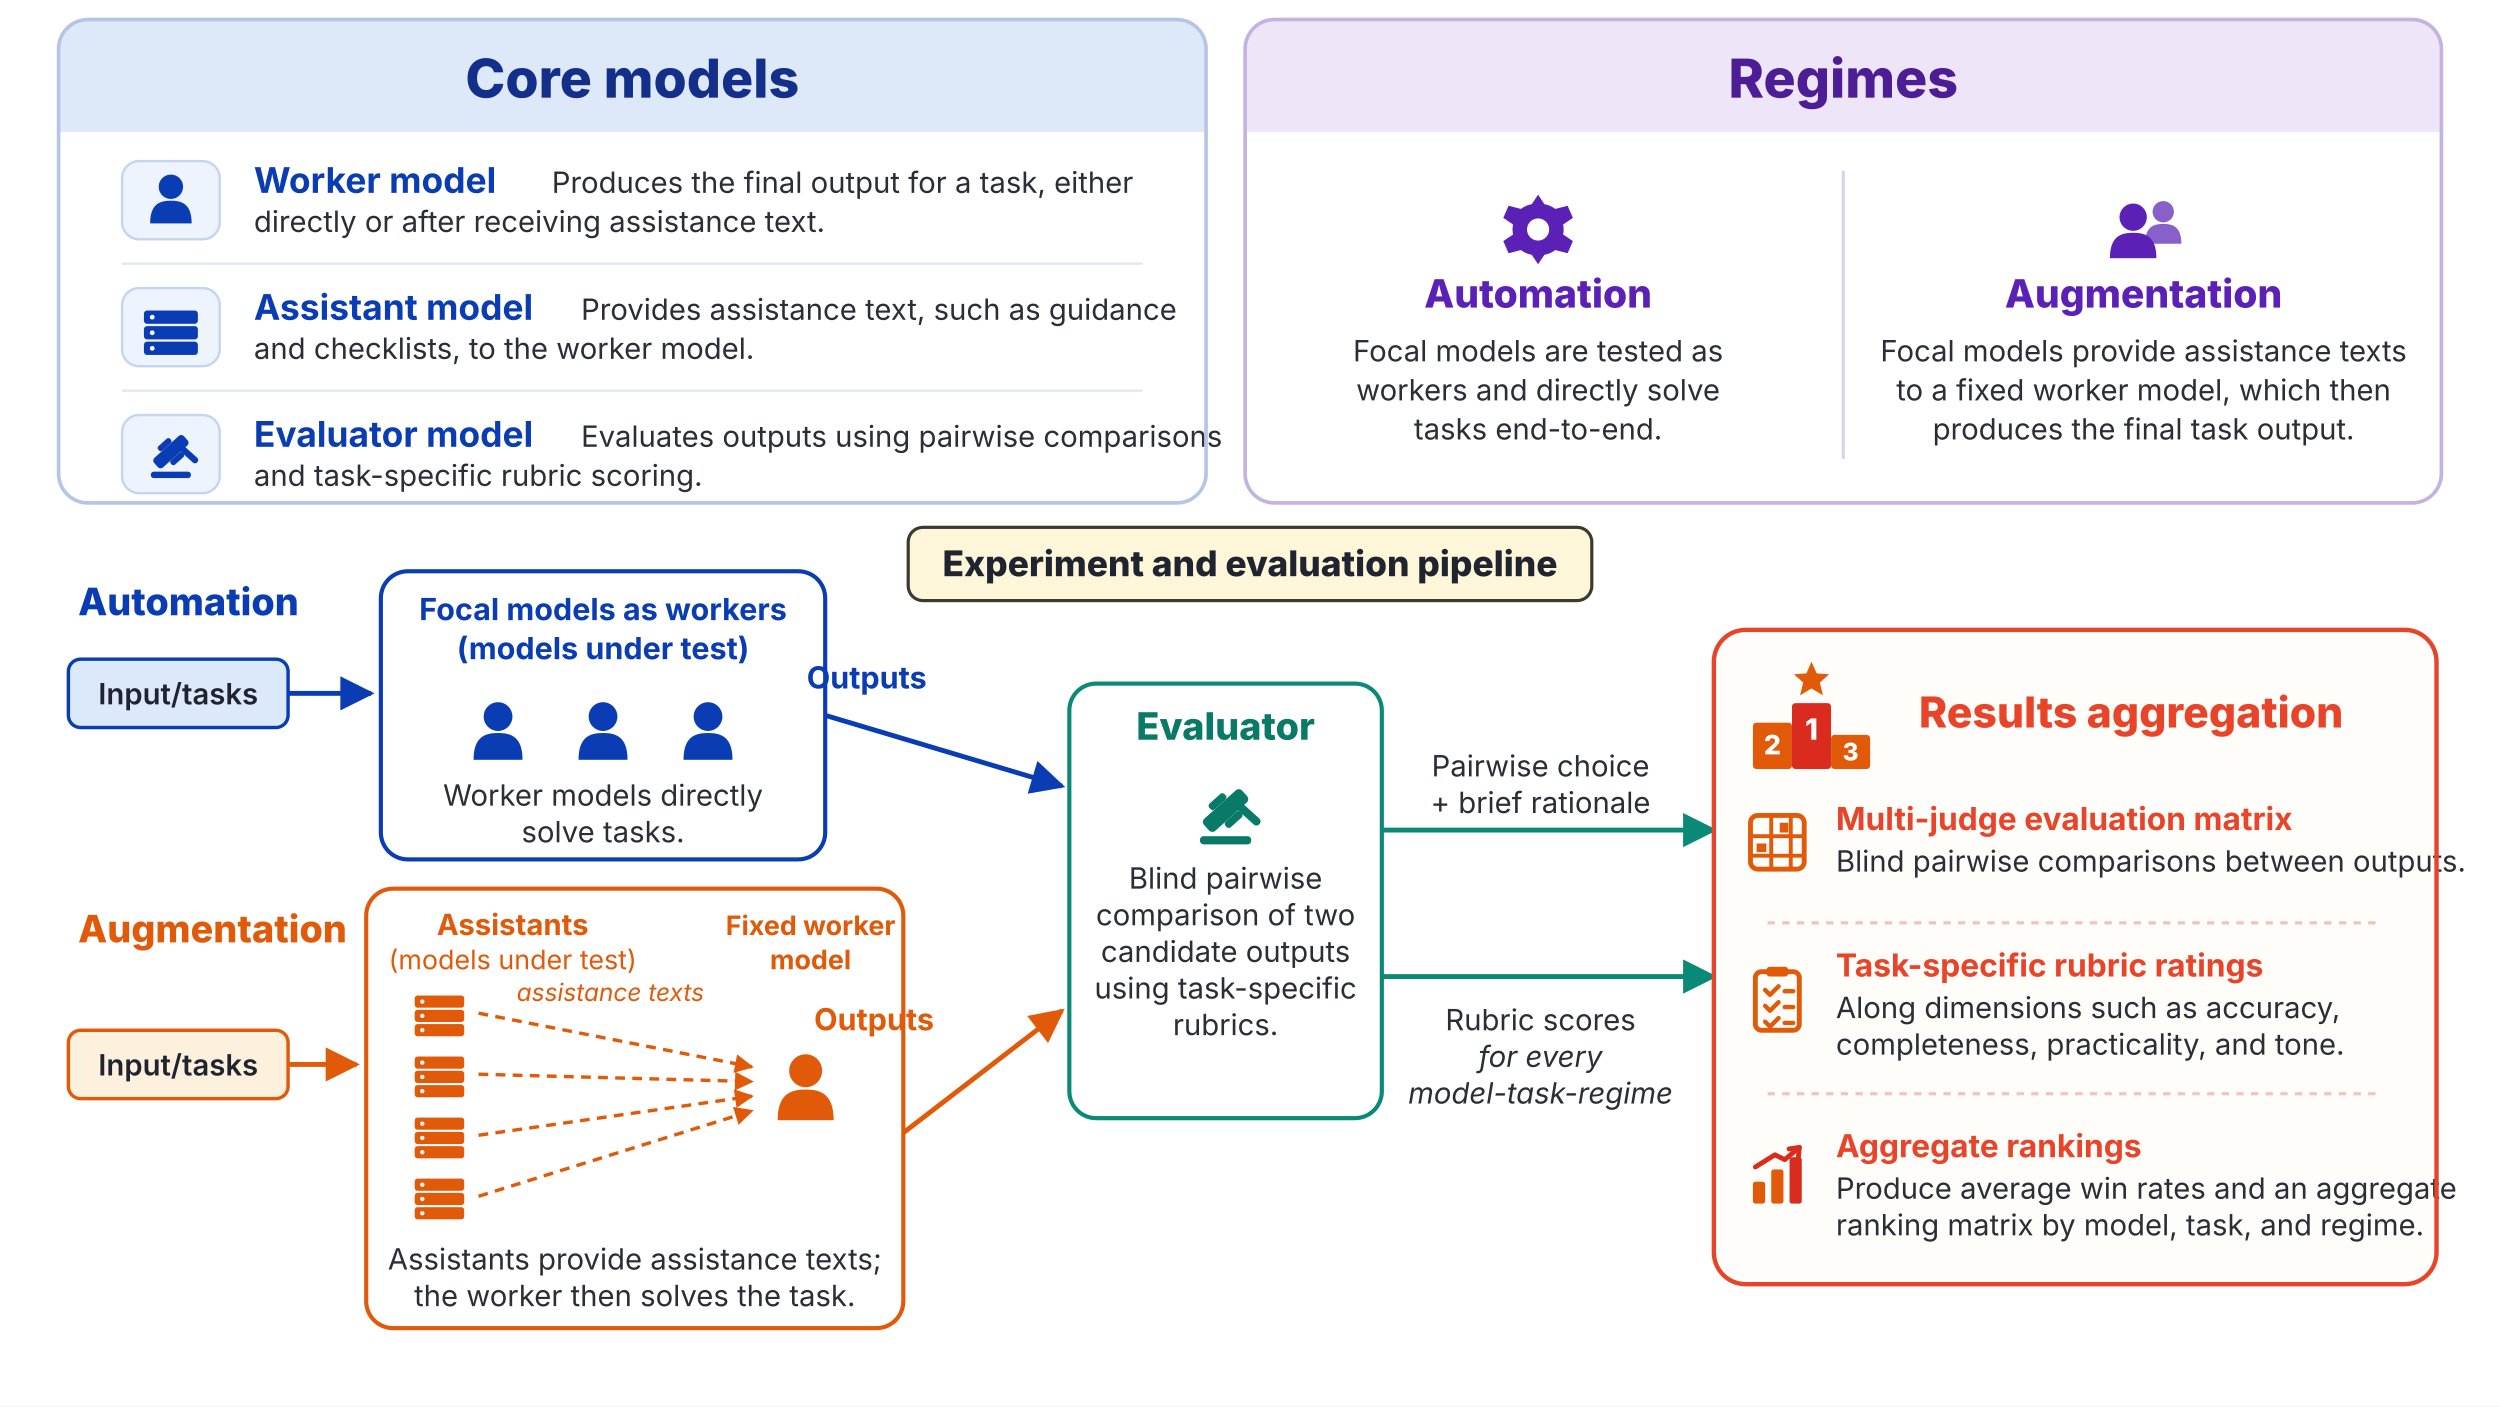
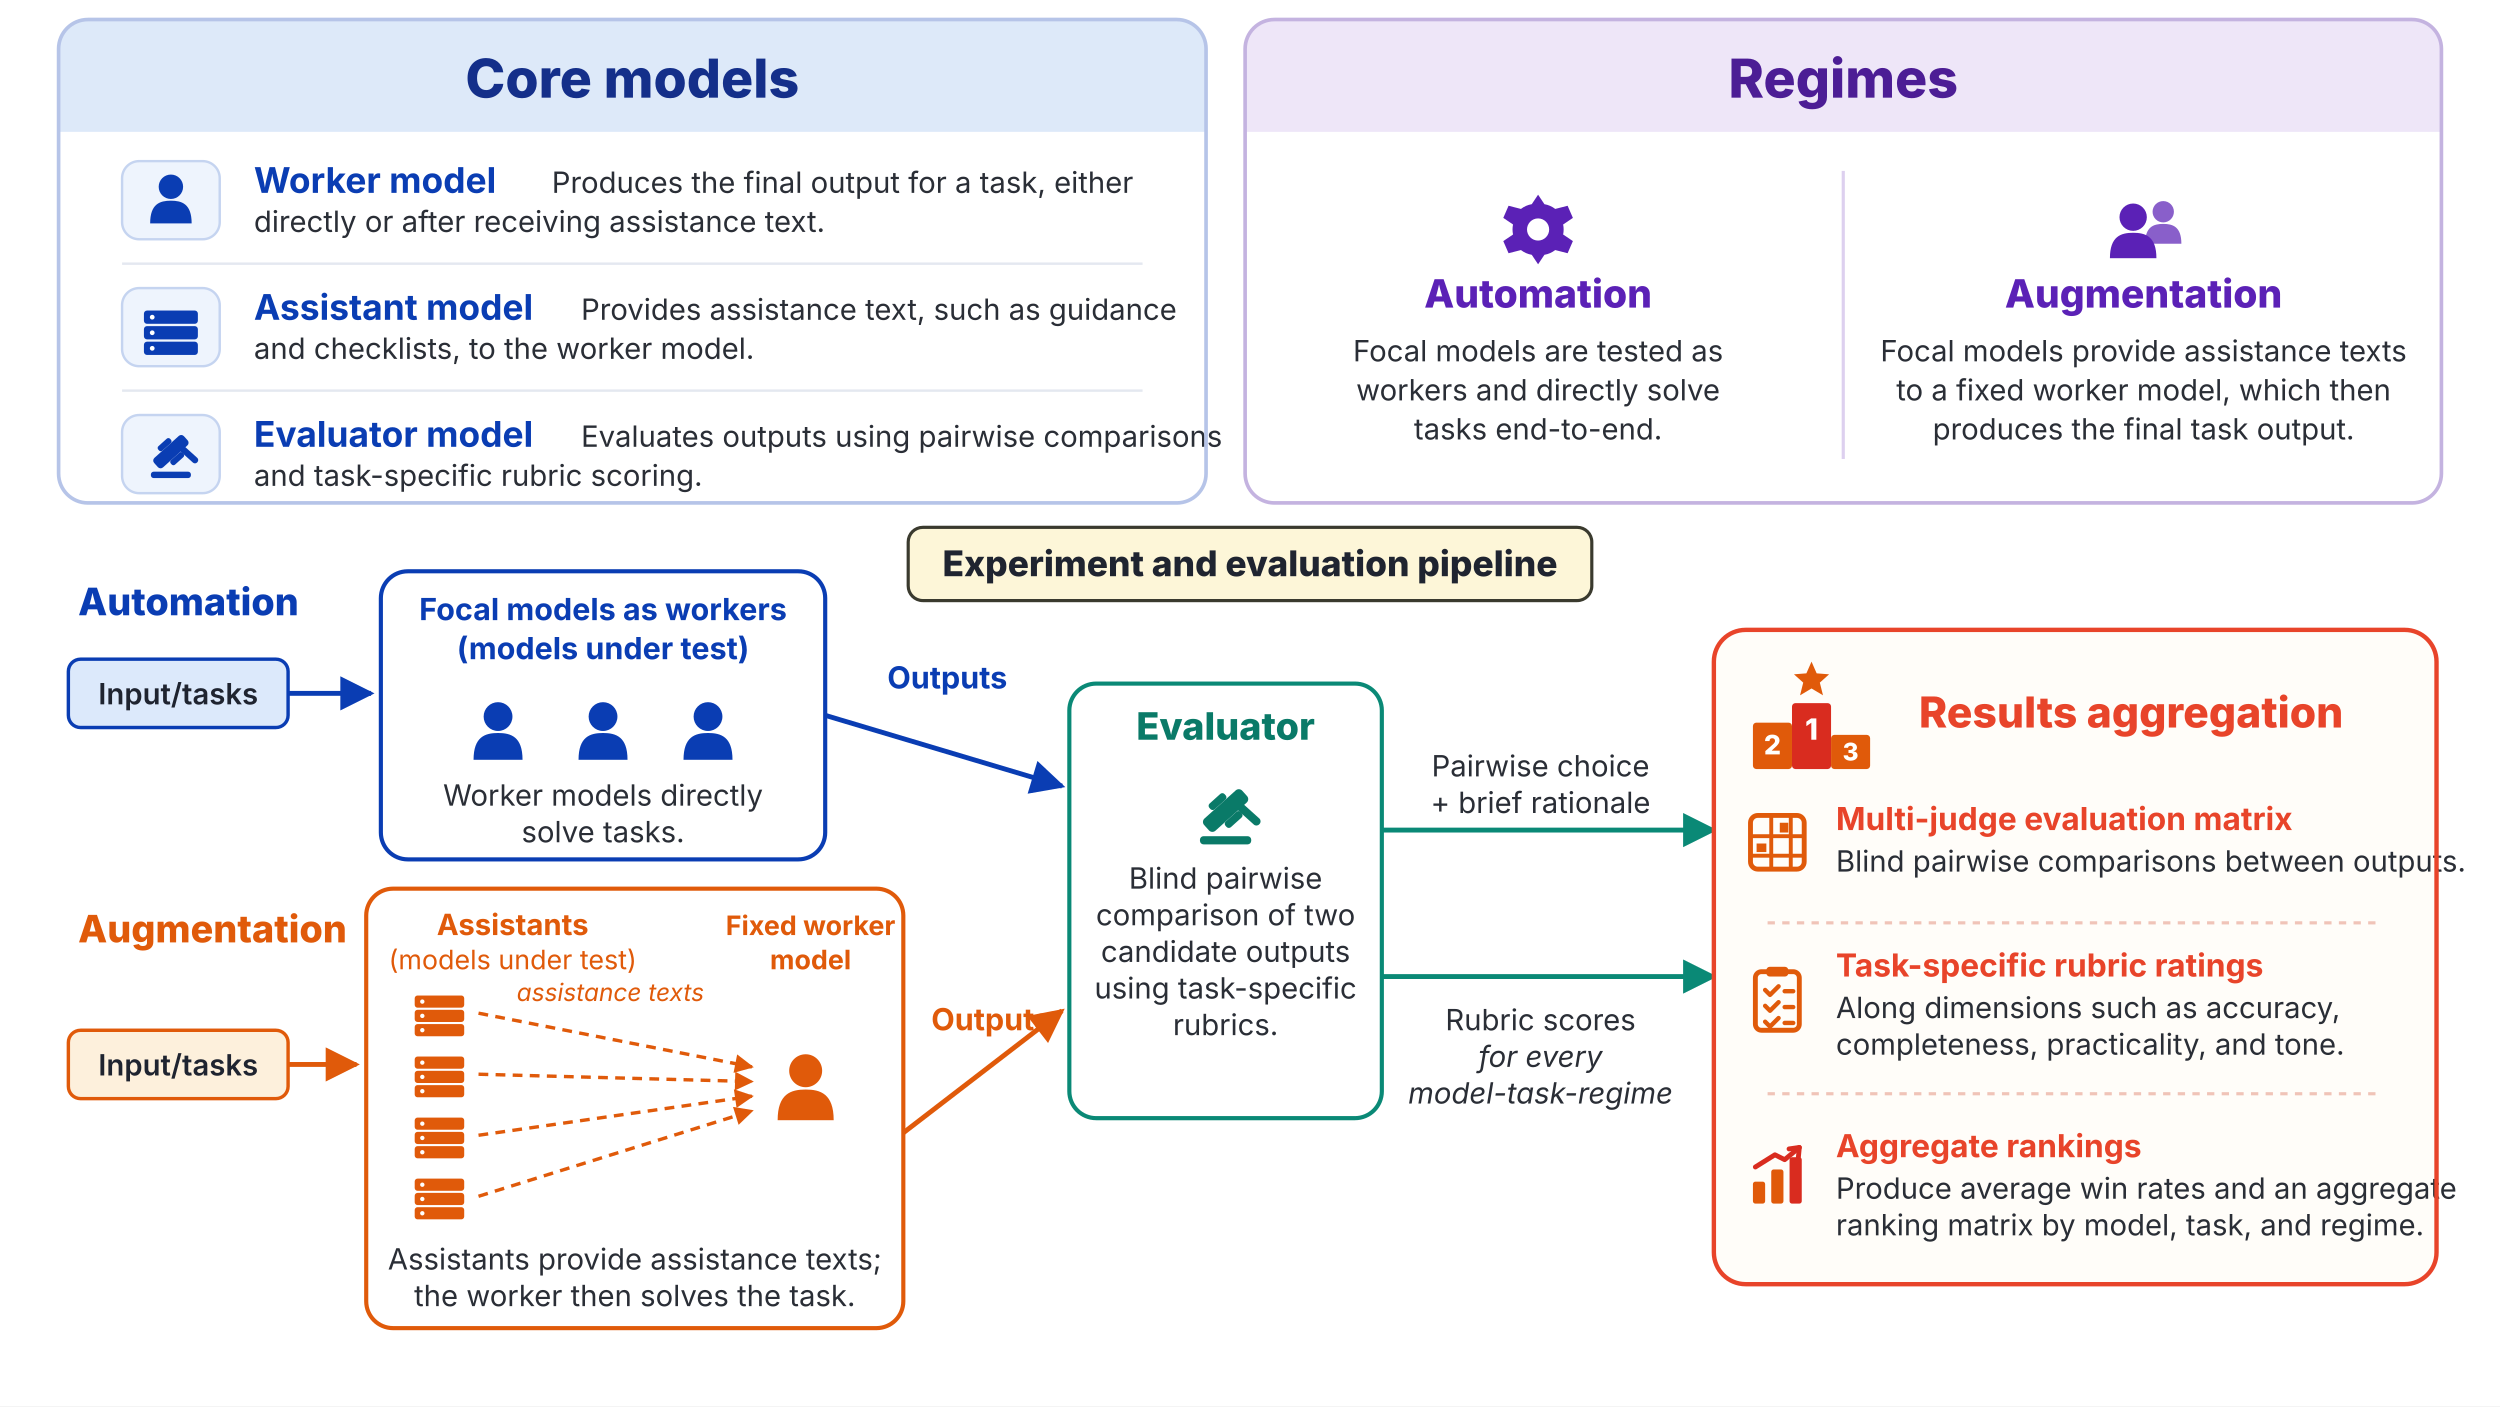
<svg xmlns="http://www.w3.org/2000/svg" viewBox="0 0 1024 576" width="1024" height="576" font-family="Inter, 'Helvetica Neue', Helvetica, Arial, sans-serif" role="img" aria-label="Experiment and evaluation pipeline: core models, regimes, automation and augmentation lanes, evaluator, and results aggregation">
  <defs>
    <marker id="arrBlue" viewBox="0 0 10 10" refX="9" refY="5" markerWidth="7" markerHeight="7" orient="auto-start-reverse">
      <path d="M0 0 L10 5 L0 10 z" fill="#0a3db3" />
    </marker>
    <marker id="arrOrange" viewBox="0 0 10 10" refX="9" refY="5" markerWidth="7" markerHeight="7" orient="auto-start-reverse">
      <path d="M0 0 L10 5 L0 10 z" fill="#e05a0a" />
    </marker>
    <marker id="arrOrangeSm" viewBox="0 0 10 10" refX="9" refY="5" markerWidth="5.5" markerHeight="5.5" orient="auto-start-reverse">
      <path d="M0 0 L10 5 L0 10 z" fill="#e05a0a" />
    </marker>
    <marker id="arrGreen" viewBox="0 0 10 10" refX="9" refY="5" markerWidth="7" markerHeight="7" orient="auto-start-reverse">
      <path d="M0 0 L10 5 L0 10 z" fill="#0a8976" />
    </marker>
    <g id="person">
      <circle cx="0" cy="-5.5" r="5" />
      <path d="M-8.5 9.5 C-8.5 1.5 -4.5 0.2 0 0.2 C4.5 0.2 8.5 1.5 8.5 9.5 Z" />
    </g>
    <g id="server">
      <rect x="-13" y="-8" width="26" height="6.4" rx="1.5" />
      <rect x="-13" y="-0.5" width="26" height="6.4" rx="1.5" />
      <rect x="-13" y="7" width="26" height="6.4" rx="1.5" />
      <circle cx="-9" cy="-4.8" r="1.15" fill="#fff" />
      <circle cx="-9" cy="2.7" r="1.15" fill="#fff" />
      <circle cx="-9" cy="10.2" r="1.15" fill="#fff" />
    </g>
    <g id="gavel">
      <g transform="rotate(-42)">
        <rect x="-10" y="-3.2" width="20" height="6.4" rx="1.8" />
        <rect x="-4" y="-6.2" width="8" height="3" rx="1.2" />
        <rect x="-4" y="3.2" width="8" height="3" rx="1.2" />
      </g>
      <rect x="1" y="-1" width="14" height="3.2" rx="1.5" transform="rotate(42 8 0.6)" />
      <rect x="-10" y="10" width="20" height="3.2" rx="1.4" />
    </g>
    <g id="gear">
      <path d="M0 -13.2 L2.4 -9.6 A9.2 9.2 0 0 1 6.5 -7.8 L11.2 -9 L13.2 -4.4 L9.5 -1.9 A9.4 9.4 0 0 1 9.5 1.9 L13.2 4.4 L11.2 9 L6.5 7.8 A9.2 9.2 0 0 1 2.4 9.6 L0 13.2 L-2.4 9.6 A9.2 9.2 0 0 1 -6.5 7.8 L-11.2 9 L-13.2 4.4 L-9.5 1.9 A9.4 9.4 0 0 1 -9.5 -1.9 L-13.2 -4.4 L-11.2 -9 L-6.5 -7.8 A9.2 9.2 0 0 1 -2.4 -9.6 Z" />
      <circle cx="0" cy="0" r="4.2" fill="#fff" />
    </g>
    <g id="people">
      <g opacity=".72" transform="translate(7.2,-2.2) scale(.78)">
        <circle cx="0" cy="-5.5" r="5" />
        <path d="M-8.5 9.5 C-8.5 1.5 -4.5 0.2 0 0.2 C4.5 0.2 8.5 1.5 8.5 9.5 Z" />
      </g>
      <g transform="translate(-3.8,1)">
        <circle cx="0" cy="-5.5" r="5" />
        <path d="M-8.5 9.5 C-8.5 1.5 -4.5 0.2 0 0.2 C4.5 0.2 8.5 1.5 8.5 9.5 Z" />
      </g>
    </g>
    <g id="podium">
      <path d="M0 -27 L2.1 -22.2 L7.2 -21.8 L3.4 -18.4 L4.7 -13.2 L0 -16 L-4.7 -13.2 L-3.4 -18.4 L-7.2 -21.8 L-2.1 -22.2 Z" fill="#e05a0a" />
      <rect x="-8" y="-10" width="16" height="27" rx="1.4" fill="#d92c1f" />
      <rect x="-24" y="-2" width="16" height="19" rx="1.4" fill="#e05a0a" />
      <rect x="8" y="3" width="16" height="14" rx="1.4" fill="#e05a0a" />
      <text x="0" y="5" text-anchor="middle" font-size="12" font-weight="800" fill="#fff">1</text>
      <text x="-16" y="11" text-anchor="middle" font-size="11" font-weight="800" fill="#fff">2</text>
      <text x="16" y="13.5" text-anchor="middle" font-size="10" font-weight="800" fill="#fff">3</text>
    </g>
    <g id="iconMatrix">
      <rect x="-11" y="-11" width="22" height="22" rx="3" fill="none" stroke="#e05a0a" stroke-width="2" />
      <line x1="-11" y1="-2.5" x2="11" y2="-2.5" stroke="#e05a0a" stroke-width="1.6" />
      <line x1="-11" y1="5.5" x2="11" y2="5.5" stroke="#e05a0a" stroke-width="1.6" />
      <line x1="-2.5" y1="-11" x2="-2.5" y2="11" stroke="#e05a0a" stroke-width="1.6" />
      <line x1="5.5" y1="-11" x2="5.5" y2="11" stroke="#e05a0a" stroke-width="1.6" />
      <rect x="-8.5" y="0.5" width="4" height="3.5" fill="#e05a0a" />
      <rect x="1" y="-8" width="3.5" height="4" fill="#e05a0a" />
    </g>
    <g id="iconChecklist">
      <rect x="-9" y="-12" width="18" height="24" rx="2.5" fill="none" stroke="#e05a0a" stroke-width="2" />
      <rect x="-4.5" y="-14" width="9" height="4" rx="1.4" fill="#e05a0a" />
      <path d="M-5 -4.5 L-3 -2.5 L0.5 -6" fill="none" stroke="#e05a0a" stroke-width="1.8" stroke-linecap="round" stroke-linejoin="round" />
      <line x1="3" y1="-4" x2="6.5" y2="-4" stroke="#e05a0a" stroke-width="1.8" stroke-linecap="round" />
      <path d="M-5 2 L-3 4 L0.5 0.5" fill="none" stroke="#e05a0a" stroke-width="1.8" stroke-linecap="round" stroke-linejoin="round" />
      <line x1="3" y1="2.5" x2="6.5" y2="2.5" stroke="#e05a0a" stroke-width="1.8" stroke-linecap="round" />
      <path d="M-5 8.5 L-3 10.5 L0.5 7" fill="none" stroke="#e05a0a" stroke-width="1.8" stroke-linecap="round" stroke-linejoin="round" />
      <line x1="3" y1="9" x2="6.5" y2="9" stroke="#e05a0a" stroke-width="1.8" stroke-linecap="round" />
    </g>
    <g id="iconChart">
      <rect x="-10" y="2" width="5" height="9" rx="1" fill="#e05a0a" />
      <rect x="-2.5" y="-3" width="5" height="14" rx="1" fill="#e05a0a" />
      <rect x="5" y="-8" width="5" height="19" rx="1" fill="#d92c1f" />
      <path d="M-9 -4 L-1 -9 L3 -7 L9 -12" fill="none" stroke="#d92c1f" stroke-width="2" stroke-linecap="round" stroke-linejoin="round" />
      <path d="M9 -12 l-4.2 .6 M9 -12 l-.4 4.2" fill="none" stroke="#d92c1f" stroke-width="2" stroke-linecap="round" />
    </g>
    <clipPath id="clipCoreModels">
      <rect x="24" y="8" width="470" height="198" rx="12" />
    </clipPath>
    <clipPath id="clipRegimes">
      <rect x="510" y="8" width="490" height="198" rx="12" />
    </clipPath>
  </defs>
  <rect x="0" y="0" width="1024" height="576" fill="#ffffff" />
  <g>
    <g clip-path="url(#clipCoreModels)">
      <rect x="24" y="8" width="470" height="198" fill="#ffffff" />
      <rect x="24" y="8" width="470" height="46" fill="#dde9f9" />
    </g>
    <text x="259" y="40" text-anchor="middle" font-size="22" font-weight="800" fill="#142f8a">Core models</text>
    <rect x="50" y="66" width="40" height="32" rx="7" fill="#eef4fd" stroke="#c5d4f0" stroke-width="1" />
    <use href="#person" transform="translate(70,82) scale(1)" fill="#0a3db3" />
    <text x="104" y="79" font-size="14.5" font-weight="700" fill="#0a3db3">Worker model</text>
    <text x="226" y="79" font-size="12" fill="#2a2e36">Produces the final output for a task, either</text>
    <text x="104" y="95" font-size="12" fill="#2a2e36">directly or after receiving assistance text.</text>
    <line x1="50" y1="108" x2="468" y2="108" stroke="#e4e8f0" stroke-width="1" />
    <rect x="50" y="118" width="40" height="32" rx="7" fill="#eef4fd" stroke="#c5d4f0" stroke-width="1" />
    <use href="#server" transform="translate(70,134) scale(.85)" fill="#0a3db3" />
    <text x="104" y="131" font-size="14.5" font-weight="700" fill="#0a3db3">Assistant model</text>
    <text x="238" y="131" font-size="12" fill="#2a2e36">Provides assistance text, such as guidance</text>
    <text x="104" y="147" font-size="12" fill="#2a2e36">and checklists, to the worker model.</text>
    <line x1="50" y1="160" x2="468" y2="160" stroke="#e4e8f0" stroke-width="1" />
    <rect x="50" y="170" width="40" height="32" rx="7" fill="#eef4fd" stroke="#c5d4f0" stroke-width="1" />
    <use href="#gavel" transform="translate(70,185) scale(.82)" fill="#0a3db3" />
    <text x="104" y="183" font-size="14.5" font-weight="700" fill="#0a3db3">Evaluator model</text>
    <text x="238" y="183" font-size="12" fill="#2a2e36">Evaluates outputs using pairwise comparisons</text>
    <text x="104" y="199" font-size="12" fill="#2a2e36">and task-specific rubric scoring.</text>
    <rect x="24" y="8" width="470" height="198" rx="12" fill="none" stroke="#b6c4e8" stroke-width="1.5" />
  </g>
  <g>
    <g clip-path="url(#clipRegimes)">
      <rect x="510" y="8" width="490" height="198" fill="#ffffff" />
      <rect x="510" y="8" width="490" height="46" fill="#eee6f8" />
    </g>
    <text x="755" y="40" text-anchor="middle" font-size="22" font-weight="800" fill="#4c1d95">Regimes</text>
    <line x1="755" y1="70" x2="755" y2="188" stroke="#ddd0ef" stroke-width="1.3" />
    <use href="#gear" transform="translate(630,94) scale(1.08)" fill="#5b21b6" />
    <text x="630" y="126" text-anchor="middle" font-size="16" font-weight="800" fill="#5b21b6">Automation</text>
    <text x="630" y="148" text-anchor="middle" font-size="12" fill="#2a2e36">Focal models are tested as</text>
    <text x="630" y="164" text-anchor="middle" font-size="12" fill="#2a2e36">workers and directly solve</text>
    <text x="630" y="180" text-anchor="middle" font-size="12" fill="#2a2e36">tasks end-to-end.</text>
    <use href="#people" transform="translate(878,94) scale(1.12)" fill="#5b21b6" />
    <text x="878" y="126" text-anchor="middle" font-size="16" font-weight="800" fill="#5b21b6">Augmentation</text>
    <text x="878" y="148" text-anchor="middle" font-size="12" fill="#2a2e36">Focal models provide assistance texts</text>
    <text x="878" y="164" text-anchor="middle" font-size="12" fill="#2a2e36">to a fixed worker model, which then</text>
    <text x="878" y="180" text-anchor="middle" font-size="12" fill="#2a2e36">produces the final task output.</text>
    <rect x="510" y="8" width="490" height="198" rx="12" fill="none" stroke="#c4b3e0" stroke-width="1.5" />
  </g>
  <g>
    <rect x="372" y="216" width="280" height="30" rx="6" fill="#fdf6d8" stroke="#3a3a2e" stroke-width="1.3" />
    <text x="512" y="236" text-anchor="middle" font-size="14.5" font-weight="800" fill="#1f2430">Experiment and evaluation pipeline</text>
  </g>
  <g>
    <text x="32" y="252" font-size="15.5" font-weight="800" fill="#0a3db3">Automation</text>
    <rect x="28" y="270" width="90" height="28" rx="5" fill="#dce9fb" stroke="#0a3db3" stroke-width="1.4" />
    <text x="73" y="288.5" text-anchor="middle" font-size="12" font-weight="600" fill="#1f2430">Input/tasks</text>
    <line x1="118" y1="284" x2="152" y2="284" stroke="#0a3db3" stroke-width="2" marker-end="url(#arrBlue)" />
    <rect x="156" y="234" width="182" height="118" rx="11" fill="#ffffff" />
    <text x="247" y="254" text-anchor="middle" font-size="12.5" font-weight="700" fill="#0a3db3">Focal models as workers</text>
    <text x="247" y="270" text-anchor="middle" font-size="12.5" font-weight="700" fill="#0a3db3">(models under test)</text>
    <use href="#person" transform="translate(204,300) scale(1.18)" fill="#0a3db3" />
    <use href="#person" transform="translate(247,300) scale(1.18)" fill="#0a3db3" />
    <use href="#person" transform="translate(290,300) scale(1.18)" fill="#0a3db3" />
    <text x="247" y="330" text-anchor="middle" font-size="12" fill="#2a2e36">Worker models directly</text>
    <text x="247" y="345" text-anchor="middle" font-size="12" fill="#2a2e36">solve tasks.</text>
    <rect x="156" y="234" width="182" height="118" rx="11" fill="none" stroke="#0a3db3" stroke-width="1.7" />
  </g>
  <g>
    <text x="32" y="386" font-size="15.5" font-weight="800" fill="#e05a0a">Augmentation</text>
    <rect x="28" y="422" width="90" height="28" rx="5" fill="#fdf0dc" stroke="#e05a0a" stroke-width="1.4" />
    <text x="73" y="440.5" text-anchor="middle" font-size="12" font-weight="600" fill="#1f2430">Input/tasks</text>
    <line x1="118" y1="436" x2="146" y2="436" stroke="#e05a0a" stroke-width="2" marker-end="url(#arrOrange)" />
    <rect x="150" y="364" width="220" height="180" rx="11" fill="#ffffff" />
    <text x="210" y="383" text-anchor="middle" font-size="12" font-weight="700" fill="#e05a0a">Assistants</text>
    <text x="210" y="397" text-anchor="middle" font-size="11" fill="#e05a0a">(models under test)</text>
    <text x="332" y="383" text-anchor="middle" font-size="11" font-weight="700" fill="#e05a0a">Fixed worker</text>
    <text x="332" y="397" text-anchor="middle" font-size="11" font-weight="700" fill="#e05a0a">model</text>
    <use href="#server" transform="translate(180,414) scale(.78)" fill="#e05a0a" />
    <use href="#server" transform="translate(180,439) scale(.78)" fill="#e05a0a" />
    <use href="#server" transform="translate(180,464) scale(.78)" fill="#e05a0a" />
    <use href="#server" transform="translate(180,489) scale(.78)" fill="#e05a0a" />
    <text x="250" y="410" text-anchor="middle" font-size="10" font-style="italic" fill="#e05a0a">assistance texts</text>
    <line x1="196" y1="415" x2="308" y2="437" stroke="#e05a0a" stroke-width="1.4" stroke-dasharray="4 3" marker-end="url(#arrOrangeSm)" />
    <line x1="196" y1="440" x2="308" y2="443" stroke="#e05a0a" stroke-width="1.4" stroke-dasharray="4 3" marker-end="url(#arrOrangeSm)" />
    <line x1="196" y1="465" x2="308" y2="449" stroke="#e05a0a" stroke-width="1.4" stroke-dasharray="4 3" marker-end="url(#arrOrangeSm)" />
    <line x1="196" y1="490" x2="308" y2="455" stroke="#e05a0a" stroke-width="1.4" stroke-dasharray="4 3" marker-end="url(#arrOrangeSm)" />
    <use href="#person" transform="translate(330,446) scale(1.35)" fill="#e05a0a" />
    <text x="260" y="520" text-anchor="middle" font-size="12" fill="#2a2e36">Assistants provide assistance texts;</text>
    <text x="260" y="535" text-anchor="middle" font-size="12" fill="#2a2e36">the worker then solves the task.</text>
    <rect x="150" y="364" width="220" height="180" rx="11" fill="none" stroke="#e05a0a" stroke-width="1.7" />
  </g>
  <g>
    <line x1="338" y1="293" x2="435" y2="322" stroke="#0a3db3" stroke-width="2" marker-end="url(#arrBlue)" />
    <line x1="370" y1="464" x2="435" y2="414" stroke="#e05a0a" stroke-width="2" marker-end="url(#arrOrange)" />
  </g>
  <g>
    <rect x="438" y="280" width="128" height="178" rx="11" fill="#ffffff" />
    <text x="502" y="303" text-anchor="middle" font-size="15.5" font-weight="800" fill="#0a7a68">Evaluator</text>
    <use href="#gavel" transform="translate(502,332) scale(1.05)" fill="#0a7a68" />
    <text x="502" y="364" text-anchor="middle" font-size="12" fill="#2a2e36">Blind pairwise</text>
    <text x="502" y="379" text-anchor="middle" font-size="12" fill="#2a2e36">comparison of two</text>
    <text x="502" y="394" text-anchor="middle" font-size="12" fill="#2a2e36">candidate outputs</text>
    <text x="502" y="409" text-anchor="middle" font-size="12" fill="#2a2e36">using task-specific</text>
    <text x="502" y="424" text-anchor="middle" font-size="12" fill="#2a2e36">rubrics.</text>
    <rect x="438" y="280" width="128" height="178" rx="11" fill="none" stroke="#0a8976" stroke-width="1.7" />
  </g>
  <g>
-     <text x="355" y="282" text-anchor="middle" font-size="12.5" font-weight="700" fill="#0a3db3">Outputs</text>
-     <text x="358" y="422" text-anchor="middle" font-size="12.5" font-weight="700" fill="#e05a0a">Outputs</text>
+     <text x="388" y="282" text-anchor="middle" font-size="12.5" font-weight="700" fill="#0a3db3">Outputs</text>
+     <text x="406" y="422" text-anchor="middle" font-size="12.5" font-weight="700" fill="#e05a0a">Outputs</text>
  </g>
  <g>
    <line x1="566" y1="340" x2="702" y2="340" stroke="#0a8976" stroke-width="2" marker-end="url(#arrGreen)" />
    <line x1="566" y1="400" x2="702" y2="400" stroke="#0a8976" stroke-width="2" marker-end="url(#arrGreen)" />
    <text x="631" y="318" text-anchor="middle" font-size="12" fill="#2a2e36">Pairwise choice</text>
    <text x="631" y="333" text-anchor="middle" font-size="12" fill="#2a2e36">+ brief rationale</text>
    <text x="631" y="422" text-anchor="middle" font-size="12" fill="#2a2e36">Rubric scores</text>
    <text x="631" y="437" text-anchor="middle" font-size="12" font-style="italic" fill="#2a2e36">for every</text>
    <text x="631" y="452" text-anchor="middle" font-size="12" font-style="italic" fill="#2a2e36">model-task-regime</text>
  </g>
  <g>
    <rect x="702" y="258" width="296" height="268" rx="13" fill="#fffdf9" />
    <use href="#podium" transform="translate(742,298)" />
    <text x="786" y="298" font-size="17.5" font-weight="800" fill="#e8442a">Results aggregation</text>
    <use href="#iconMatrix" transform="translate(728,345)" />
    <text x="752" y="340" font-size="13" font-weight="700" fill="#e8442a">Multi-judge evaluation matrix</text>
    <text x="752" y="357" font-size="12" fill="#2a2e36">Blind pairwise comparisons between outputs.</text>
    <line x1="724" y1="378" x2="976" y2="378" stroke="#f0c4b8" stroke-width="1.3" stroke-dasharray="3 3" />
    <use href="#iconChecklist" transform="translate(728,410)" />
    <text x="752" y="400" font-size="13" font-weight="700" fill="#e8442a">Task-specific rubric ratings</text>
    <text x="752" y="417" font-size="12" fill="#2a2e36">Along dimensions such as accuracy,</text>
    <text x="752" y="432" font-size="12" fill="#2a2e36">completeness, practicality, and tone.</text>
    <line x1="724" y1="448" x2="976" y2="448" stroke="#f0c4b8" stroke-width="1.3" stroke-dasharray="3 3" />
    <use href="#iconChart" transform="translate(728,482)" />
    <text x="752" y="474" font-size="13" font-weight="700" fill="#e8442a">Aggregate rankings</text>
    <text x="752" y="491" font-size="12" fill="#2a2e36">Produce average win rates and an aggregate</text>
    <text x="752" y="506" font-size="12" fill="#2a2e36">ranking matrix by model, task, and regime.</text>
    <rect x="702" y="258" width="296" height="268" rx="13" fill="none" stroke="#e8442a" stroke-width="1.8" />
  </g>
</svg>
